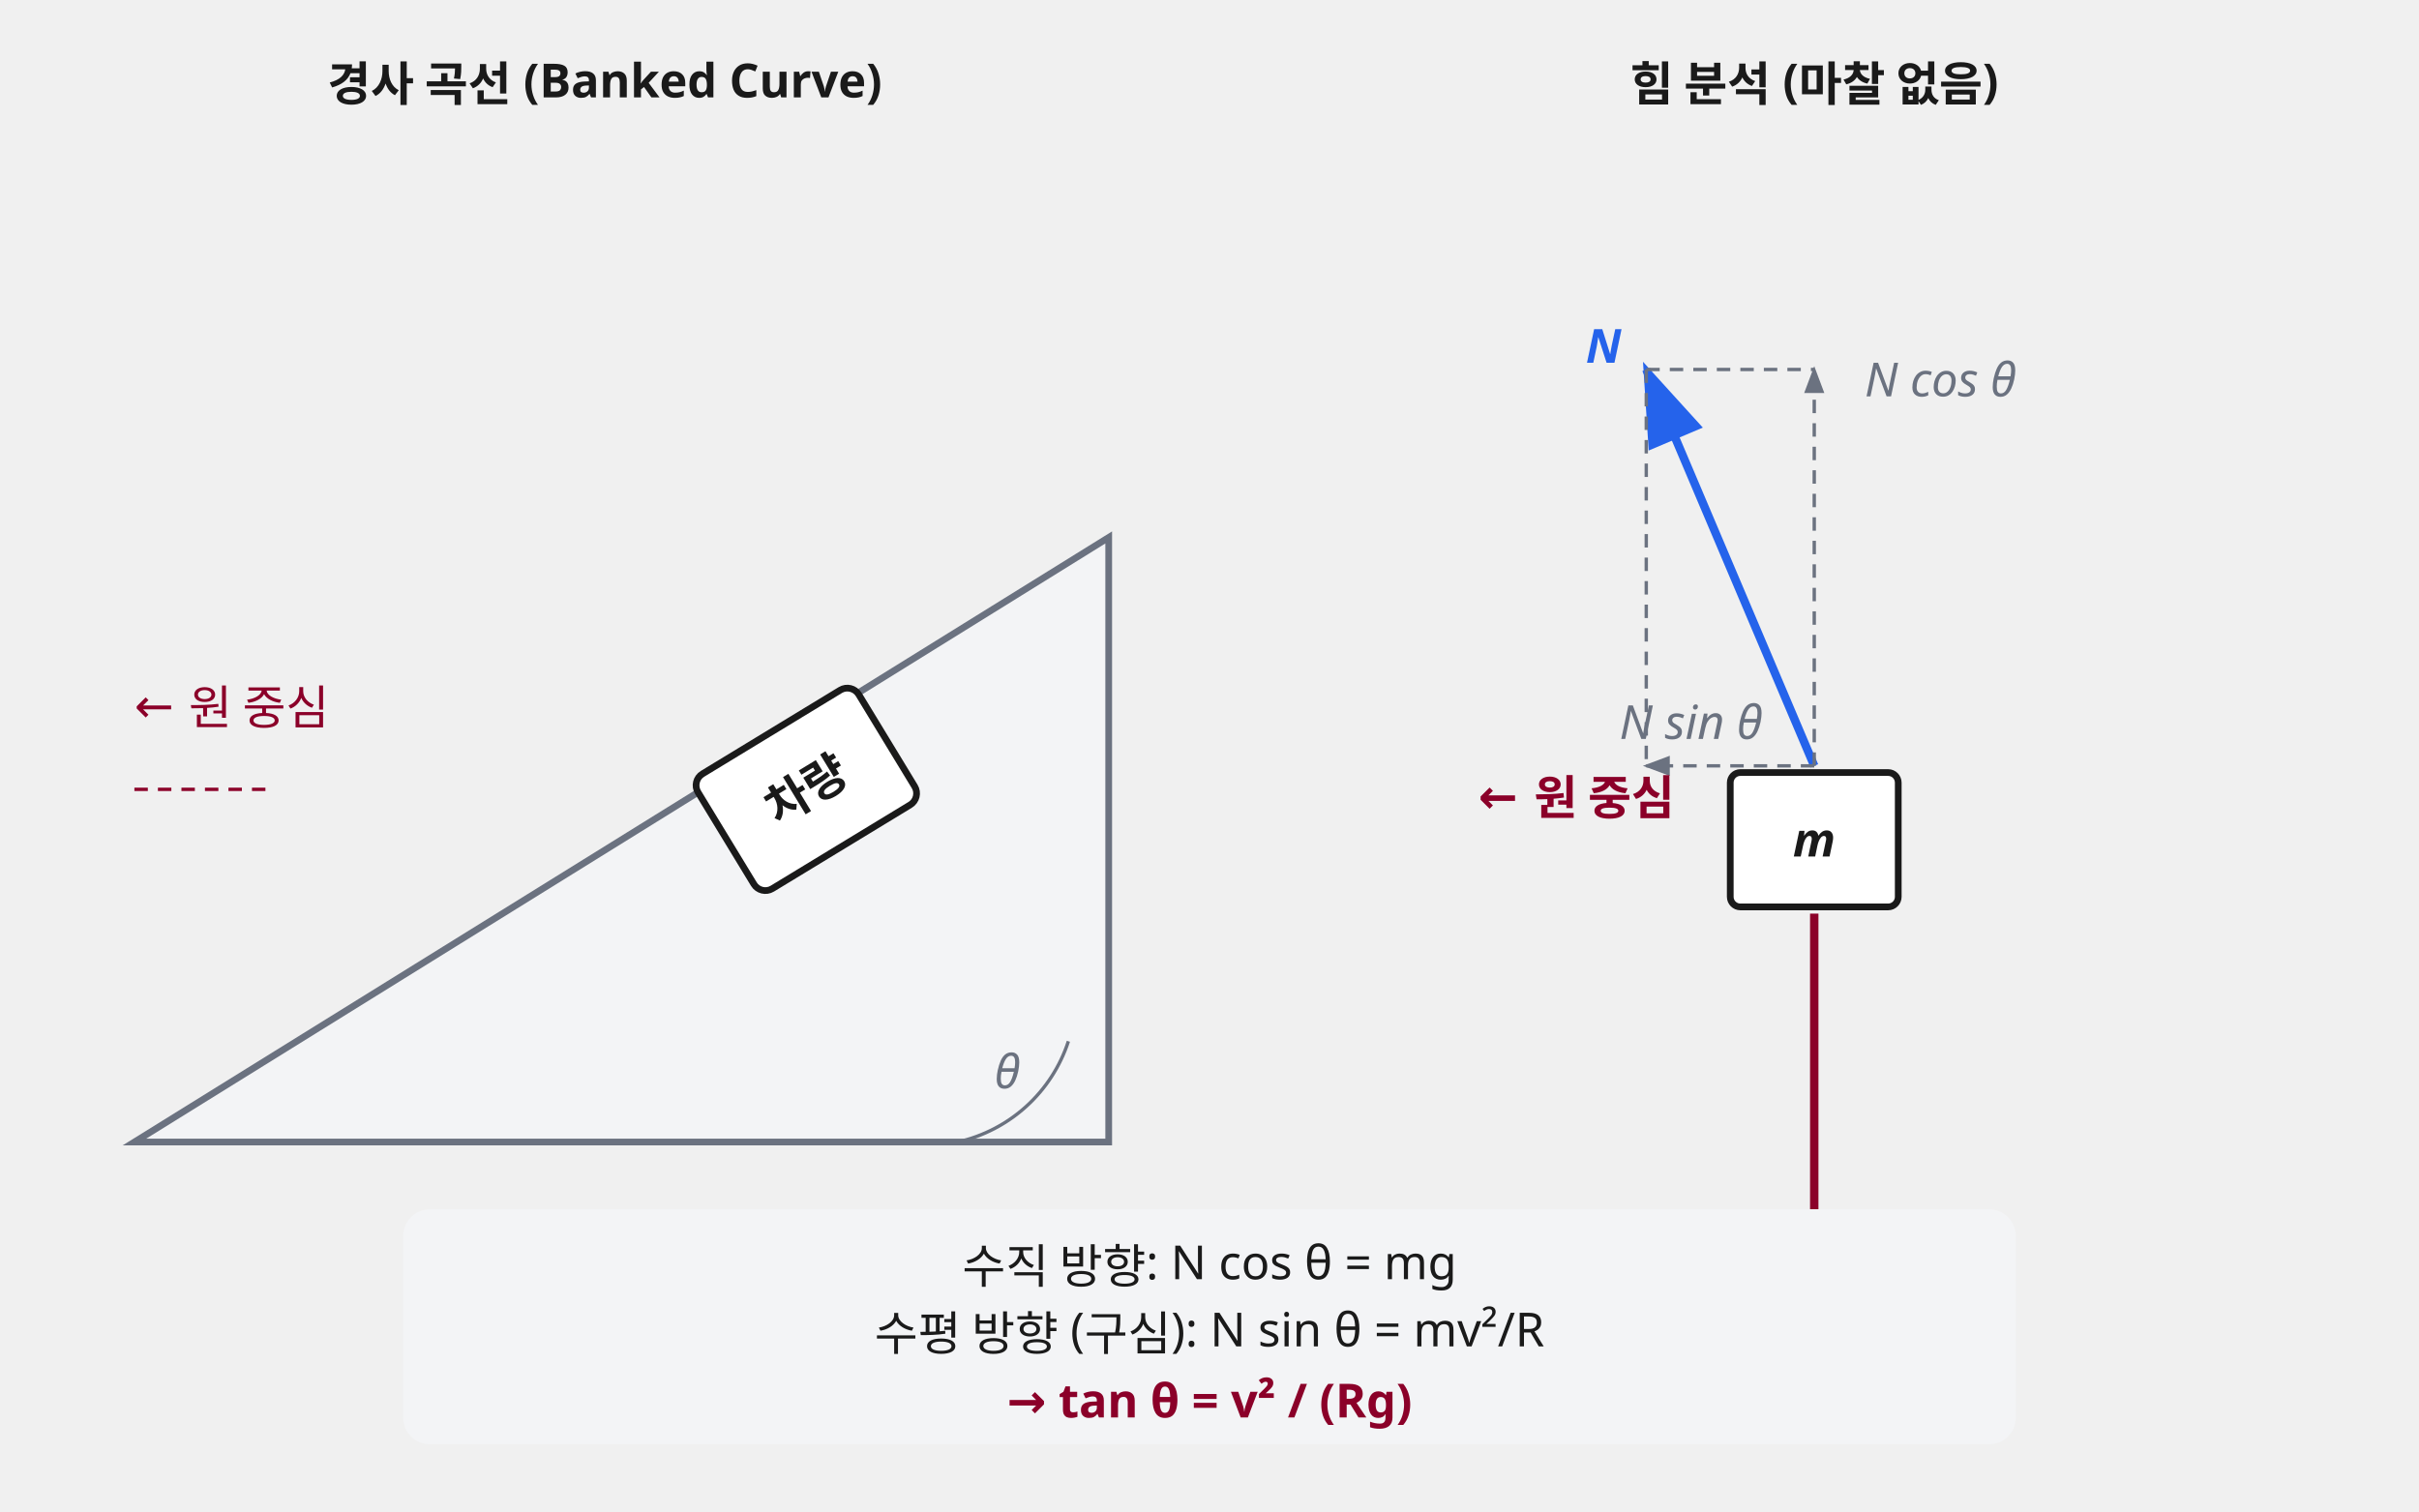
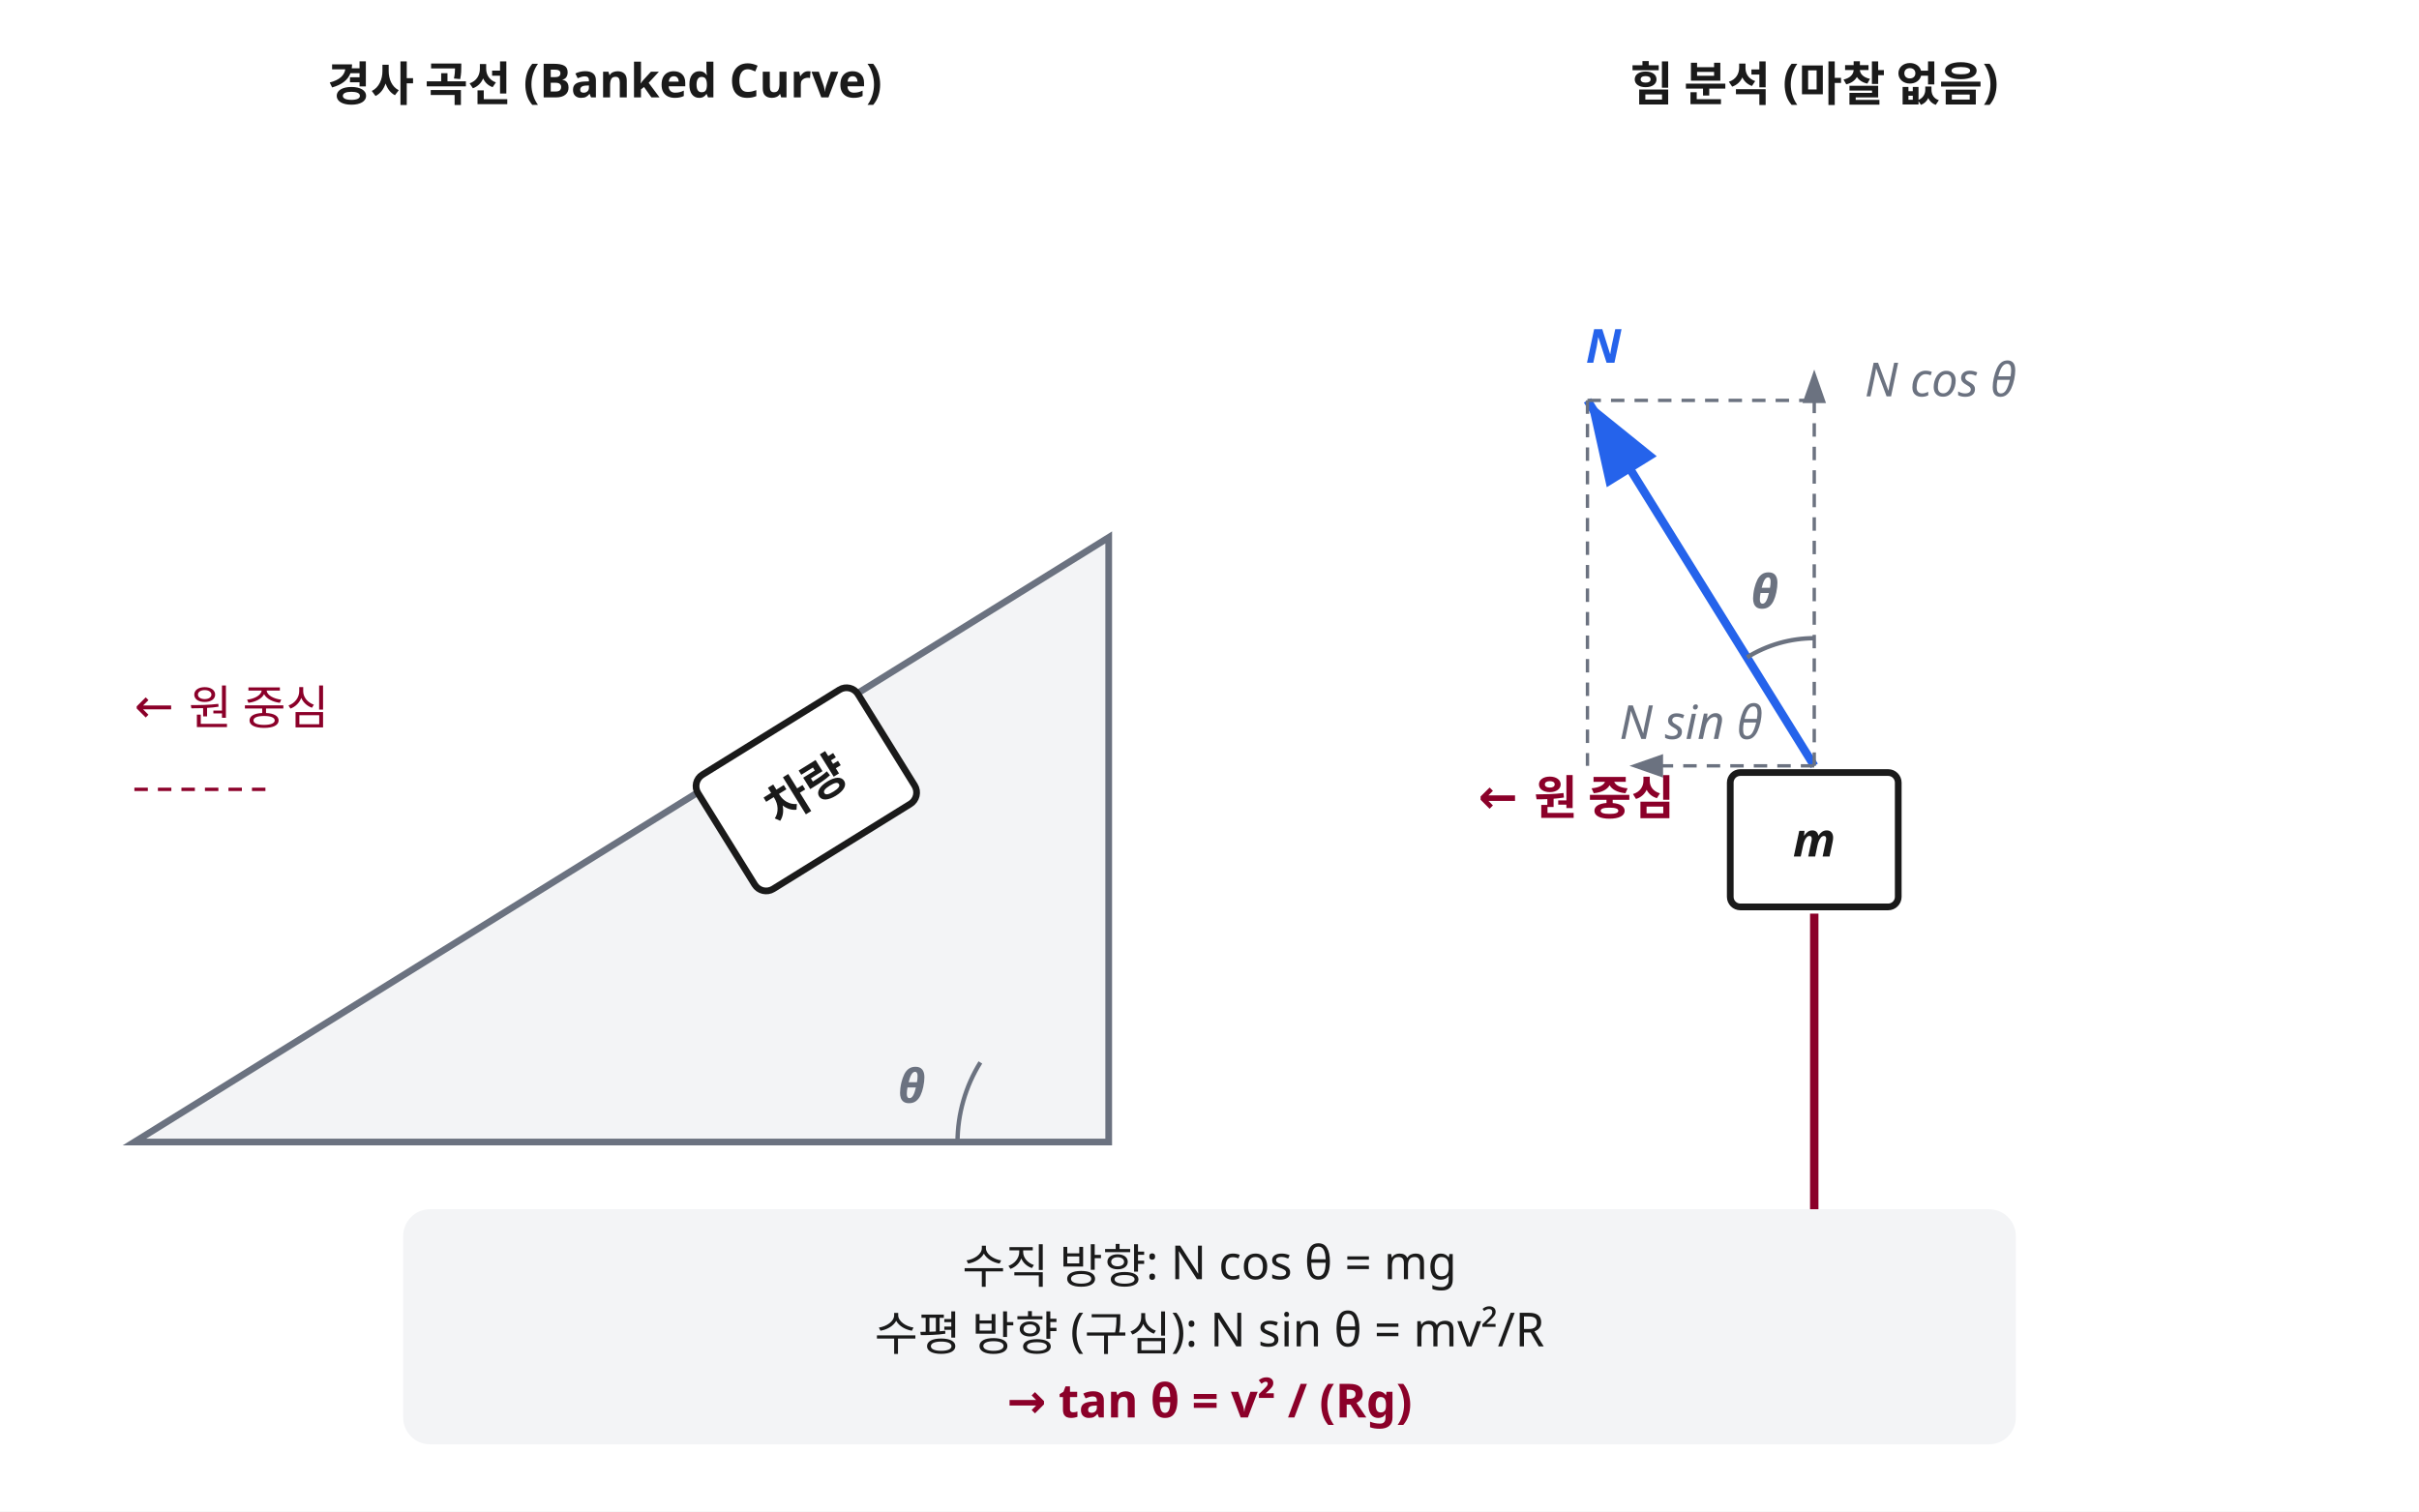
<svg xmlns="http://www.w3.org/2000/svg" viewBox="0 0 720 450" font-family="sans-serif">
  <defs>
-     <marker id="ar-red" markerWidth="10" markerHeight="7" refX="9" refY="3.5" orient="auto">
+     <marker id="bcR" markerWidth="10" markerHeight="7" refX="10" refY="3.5" orient="auto">
      <polygon points="0 0, 10 3.5, 0 7" fill="#8B0029" />
    </marker>
-     <marker id="ar-blue" markerWidth="10" markerHeight="7" refX="9" refY="3.5" orient="auto">
+     <marker id="bcB" markerWidth="10" markerHeight="7" refX="10" refY="3.5" orient="auto">
      <polygon points="0 0, 10 3.5, 0 7" fill="#2563EB" />
    </marker>
-     <marker id="ar-gray" markerWidth="8" markerHeight="6" refX="7" refY="3" orient="auto">
-       <polygon points="0 0, 8 3, 0 6" fill="#6B7280" />
+     <marker id="bcG" markerWidth="10" markerHeight="7" refX="10" refY="3.5" orient="auto">
+       <polygon points="0 0, 10 3.5, 0 7" fill="#6B7280" />
    </marker>
  </defs>
+   <rect width="100%" height="100%" fill="white" />
  <text x="180" y="30" font-size="14" fill="#1a1a1a" text-anchor="middle" font-weight="bold">경사 곡선 (Banked Curve)</text>
  <polygon points="40,340 330,340 330,160" fill="#F3F4F6" stroke="#6B7280" stroke-width="2" />
-   <path d="M 285 340 A 45 45 0 0 0 318 310" fill="none" stroke="#6B7280" stroke-width="1" />
-   <text x="296" y="324" font-size="14" fill="#6B7280" font-style="italic">θ</text>
-   <g transform="translate(240, 235) rotate(-31.3)">
-     <rect x="-28" y="-20" width="56" height="40" fill="#FFFFFF" stroke="#1a1a1a" stroke-width="2" rx="4" />
+   <path d="M 285,340 A 45,45 0 0,1 291.8,316.3" fill="none" stroke="#6B7280" stroke-width="1.3" data-angle-origin="330,340" data-angle-radius="45" data-angle-start="180" data-angle-end="148.2" />
+   <text x="271.3" y="328.3" font-size="14" fill="#6B7280" text-anchor="middle" font-weight="bold" font-style="italic">θ</text>
+   <g transform="translate(240,235) rotate(-31.8)">
+     <rect x="-28" y="-20" width="56" height="40" rx="4" fill="#ffffff" stroke="#1a1a1a" stroke-width="2" />
    <text x="0" y="5" font-size="14" fill="#1a1a1a" text-anchor="middle" font-weight="bold">차량</text>
  </g>
-   <line x1="40" y1="235" x2="80" y2="235" stroke="#8B0029" stroke-width="1" stroke-dasharray="4 3" />
-   <text x="40" y="215" font-size="14" fill="#8B0029" text-anchor="start">← 원 중심</text>
+   <line x1="40" y1="235" x2="80" y2="235" stroke="#8B0029" stroke-width="1" fill="none" stroke-dasharray="4 3" />
+   <text x="40" y="215" font-size="14" fill="#8B0029">← 원 중심</text>
  <text x="540" y="30" font-size="14" fill="#1a1a1a" text-anchor="middle" font-weight="bold">힘 분석 (마찰 없음)</text>
-   <rect x="515" y="230" width="50" height="40" fill="#FFFFFF" stroke="#1a1a1a" stroke-width="2" rx="3" />
+   <rect x="515" y="230" width="50" height="40" rx="3" fill="#ffffff" stroke="#1a1a1a" stroke-width="2" />
  <text x="540" y="255" font-size="14" fill="#1a1a1a" text-anchor="middle" font-weight="bold" font-style="italic">m</text>
-   <line x1="540" y1="272" x2="540" y2="390" stroke="#8B0029" stroke-width="2.5" marker-end="url(#ar-red)" />
+   <line x1="540" y1="272" x2="540" y2="390" stroke="#8B0029" stroke-width="2.5" fill="none" marker-end="url(#bcR)" />
  <text x="555" y="380" font-size="14" fill="#8B0029" font-weight="bold" font-style="italic">mg</text>
-   <line x1="540" y1="228" x2="490" y2="110" stroke="#2563EB" stroke-width="2.5" marker-end="url(#ar-blue)" />
+   <line x1="540" y1="228" x2="472.5" y2="119.2" stroke="#2563EB" stroke-width="2.5" fill="none" marker-end="url(#bcB)" />
  <text x="472" y="108" font-size="14" fill="#2563EB" font-weight="bold" font-style="italic">N</text>
-   <line x1="540" y1="228" x2="540" y2="110" stroke="#6B7280" stroke-width="1" stroke-dasharray="4 3" marker-end="url(#ar-gray)" />
+   <line x1="540" y1="228" x2="540" y2="110" stroke="#6B7280" stroke-width="1" fill="none" marker-end="url(#bcG)" stroke-dasharray="4 3" />
  <text x="555" y="118" font-size="14" fill="#6B7280" font-style="italic">N cos θ</text>
-   <line x1="490" y1="110" x2="540" y2="110" stroke="#6B7280" stroke-width="1" stroke-dasharray="4 3" />
-   <line x1="540" y1="228" x2="490" y2="228" stroke="#6B7280" stroke-width="1" stroke-dasharray="4 3" marker-end="url(#ar-gray)" />
+   <line x1="540" y1="228" x2="485" y2="228" stroke="#6B7280" stroke-width="1" fill="none" marker-end="url(#bcG)" stroke-dasharray="4 3" />
  <text x="482" y="220" font-size="14" fill="#6B7280" font-style="italic">N sin θ</text>
-   <line x1="490" y1="110" x2="490" y2="228" stroke="#6B7280" stroke-width="1" stroke-dasharray="4 3" />
+   <line x1="472.5" y1="119.2" x2="540" y2="119.2" stroke="#6B7280" stroke-width="1" fill="none" stroke-dasharray="4 3" />
+   <line x1="472.5" y1="119.2" x2="472.5" y2="228" stroke="#6B7280" stroke-width="1" fill="none" stroke-dasharray="4 3" />
+   <path d="M 540,190 A 38,38 0 0,0 520,195.7" fill="none" stroke="#6B7280" stroke-width="1.3" data-angle-origin="540,228" data-angle-radius="38" data-angle-start="90" data-angle-end="121.8" />
+   <text x="525.2" y="181.1" font-size="14" fill="#6B7280" text-anchor="middle" font-weight="bold" font-style="italic">θ</text>
  <text x="440" y="242" font-size="14" fill="#8B0029" font-weight="bold">← 원 중심</text>
-   <rect x="120" y="360" width="480" height="70" fill="#F3F4F6" rx="8" />
+   <rect x="120" y="360" width="480" height="70" rx="8" fill="#F3F4F6" stroke="none" stroke-width="0" />
  <text x="360" y="382" font-size="14" fill="#1a1a1a" text-anchor="middle">수직 방향: N cos θ = mg</text>
  <text x="360" y="402" font-size="14" fill="#1a1a1a" text-anchor="middle">수평 방향 (구심): N sin θ = mv²/R</text>
  <text x="360" y="422" font-size="14" fill="#8B0029" text-anchor="middle" font-weight="bold">→  tan θ = v² / (Rg)</text>
</svg>
